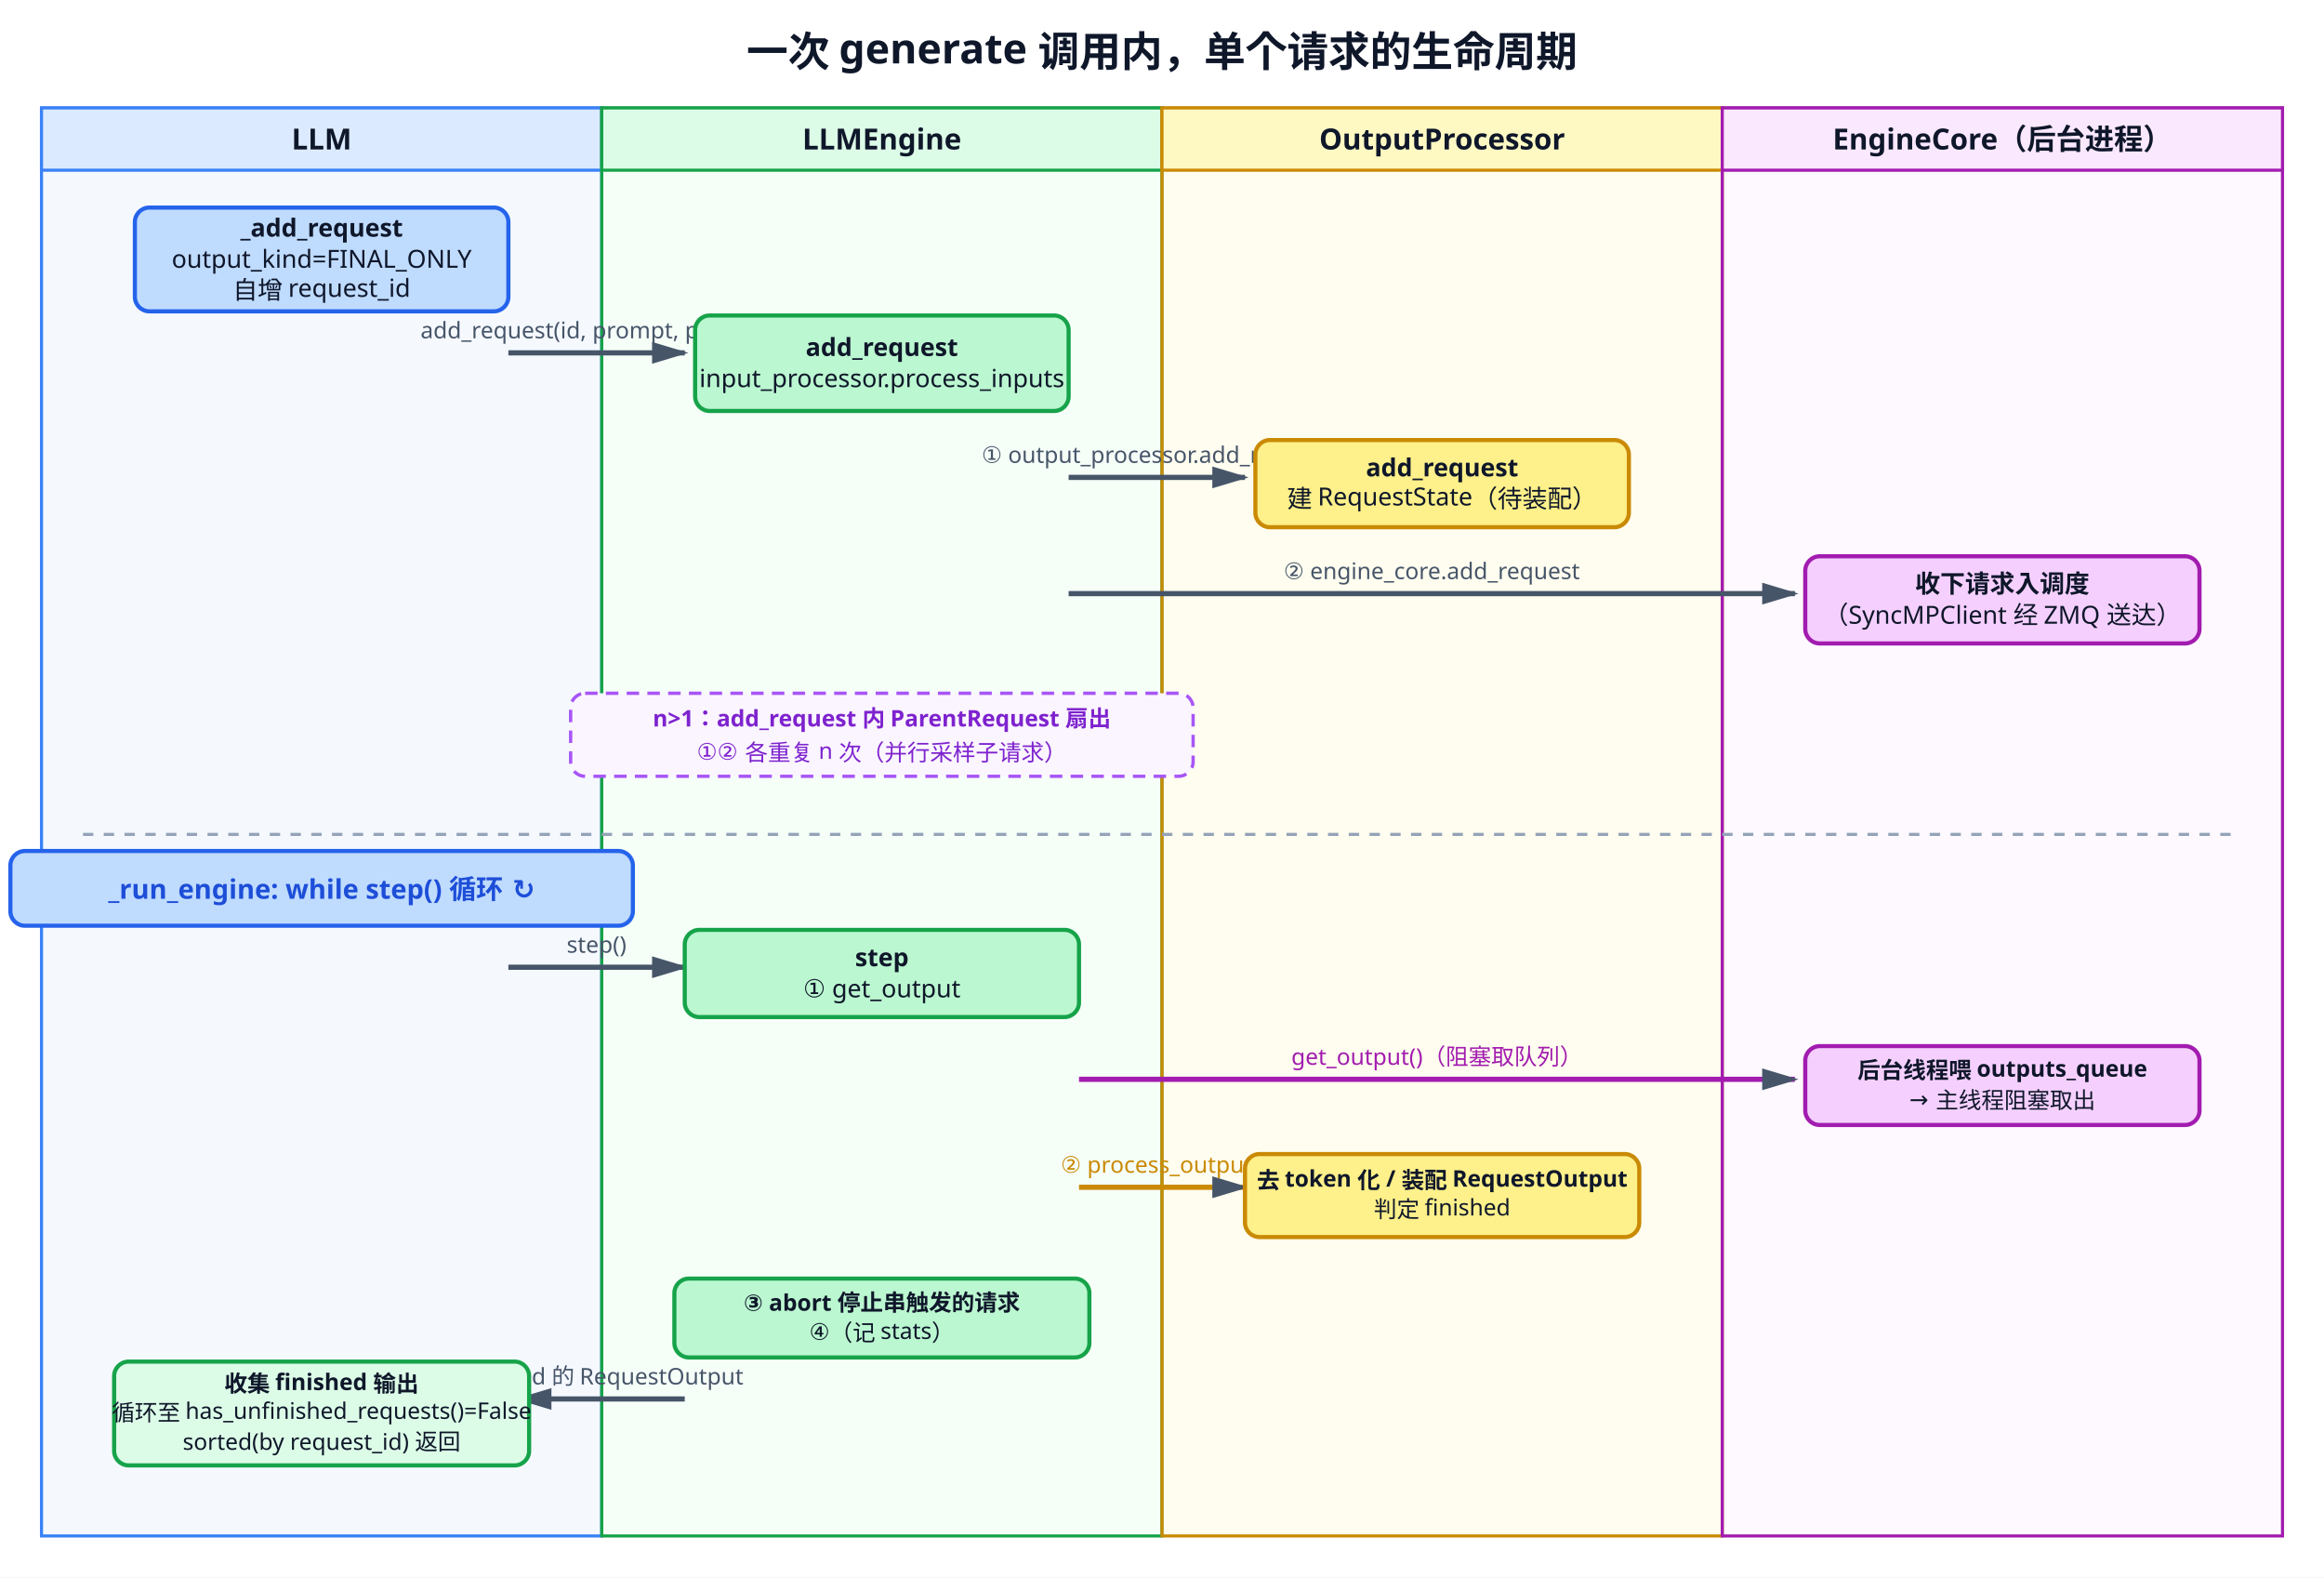
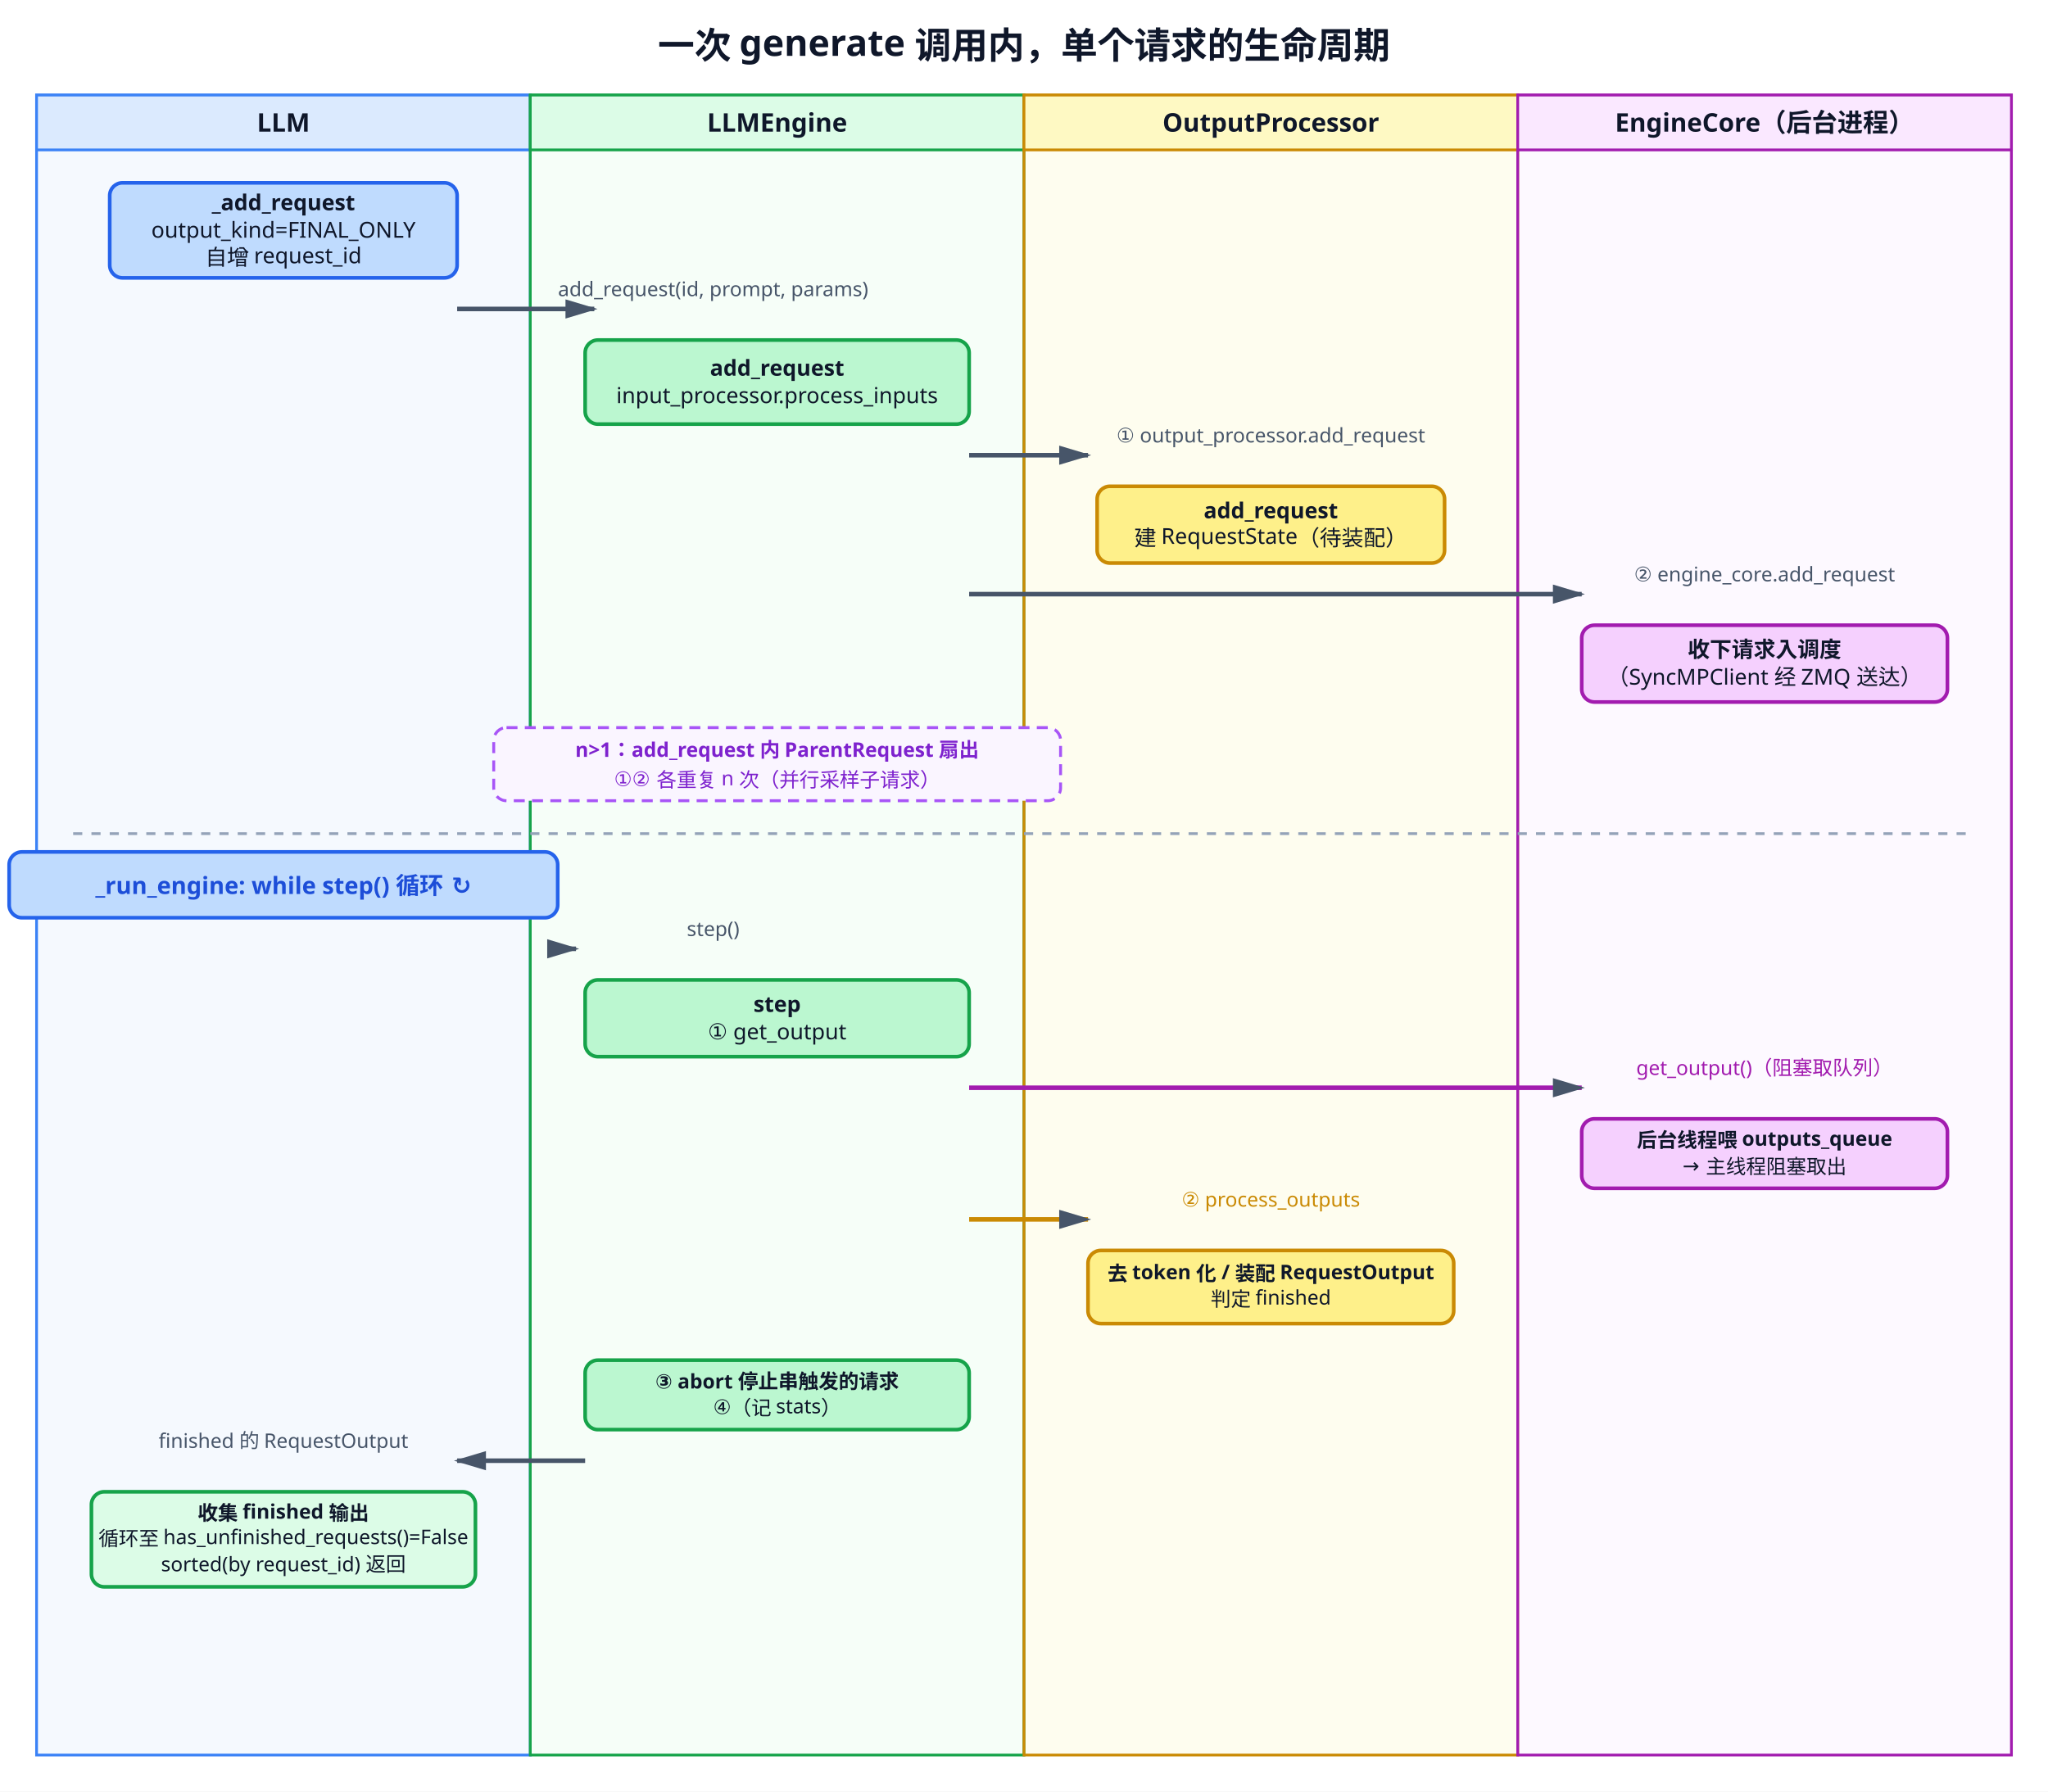
- <svg xmlns="http://www.w3.org/2000/svg" viewBox="0 0 1120 760" font-family="sans-serif">
+ <svg xmlns="http://www.w3.org/2000/svg" viewBox="0 0 1120 980" font-family="sans-serif">
  <defs>
    <marker id="ar" viewBox="0 0 10 6" refX="9" refY="3" markerWidth="7" markerHeight="5" orient="auto">
      <path d="M0,0 L10,3 L0,6 Z" fill="#475569" />
    </marker>
    <marker id="ard" viewBox="0 0 10 6" refX="9" refY="3" markerWidth="7" markerHeight="5" orient="auto">
      <path d="M0,0 L10,3 L0,6 Z" fill="#a855f7" />
    </marker>
  </defs>
-   <rect width="1120" height="760" fill="white" />
+   <rect width="1120" height="980" fill="white" />
  <text x="560" y="32" text-anchor="middle" font-size="20" font-weight="bold" fill="#0f172a">一次 generate 调用内，单个请求的生命周期</text>
-   <rect x="20.0" y="52" width="270.0" height="688" fill="#dbeafe" fill-opacity="0.25" stroke="#3b82f6" stroke-width="1.5" />
+   <rect x="20.0" y="52" width="270.0" height="908" fill="#dbeafe" fill-opacity="0.25" stroke="#3b82f6" stroke-width="1.5" />
  <rect x="20.0" y="52" width="270.0" height="30" fill="#dbeafe" stroke="#3b82f6" stroke-width="1.5" />
  <text x="155.0" y="72" text-anchor="middle" font-size="14" font-weight="bold" fill="#0f172a">LLM</text>
-   <rect x="290.0" y="52" width="270.0" height="688" fill="#dcfce7" fill-opacity="0.25" stroke="#16a34a" stroke-width="1.5" />
+   <rect x="290.0" y="52" width="270.0" height="908" fill="#dcfce7" fill-opacity="0.25" stroke="#16a34a" stroke-width="1.5" />
  <rect x="290.0" y="52" width="270.0" height="30" fill="#dcfce7" stroke="#16a34a" stroke-width="1.5" />
  <text x="425.0" y="72" text-anchor="middle" font-size="14" font-weight="bold" fill="#0f172a">LLMEngine</text>
-   <rect x="560.0" y="52" width="270.0" height="688" fill="#fef9c3" fill-opacity="0.25" stroke="#ca8a04" stroke-width="1.5" />
+   <rect x="560.0" y="52" width="270.0" height="908" fill="#fef9c3" fill-opacity="0.25" stroke="#ca8a04" stroke-width="1.5" />
  <rect x="560.0" y="52" width="270.0" height="30" fill="#fef9c3" stroke="#ca8a04" stroke-width="1.5" />
  <text x="695.0" y="72" text-anchor="middle" font-size="14" font-weight="bold" fill="#0f172a">OutputProcessor</text>
-   <rect x="830.0" y="52" width="270.0" height="688" fill="#fae8ff" fill-opacity="0.25" stroke="#a21caf" stroke-width="1.5" />
+   <rect x="830.0" y="52" width="270.0" height="908" fill="#fae8ff" fill-opacity="0.25" stroke="#a21caf" stroke-width="1.5" />
  <rect x="830.0" y="52" width="270.0" height="30" fill="#fae8ff" stroke="#a21caf" stroke-width="1.5" />
  <text x="965.0" y="72" text-anchor="middle" font-size="14" font-weight="bold" fill="#0f172a">EngineCore（后台进程）</text>
-   <rect x="65.0" y="100" width="180" height="50" rx="7" fill="#bfdbfe" stroke="#2563eb" stroke-width="2" />
-   <text x="155.0" y="114.0" text-anchor="middle" font-size="12" font-weight="bold" fill="#0f172a">_add_request</text>
-   <text x="155.0" y="129.0" text-anchor="middle" font-size="12" font-weight="normal" fill="#0f172a">output_kind=FINAL_ONLY</text>
-   <text x="155.0" y="144.0" text-anchor="middle" font-size="12" font-weight="normal" fill="#0f172a">自增 request_id</text>
-   <line x1="245.0" y1="170" x2="330.0" y2="170" stroke="#475569" stroke-width="2.5" marker-end="url(#ar)" />
-   <text x="287.5" y="163" text-anchor="middle" font-size="11" fill="#475569">add_request(id, prompt, params)</text>
-   <rect x="335.0" y="152" width="180" height="46" rx="7" fill="#bbf7d0" stroke="#16a34a" stroke-width="2" />
-   <text x="425.0" y="171.5" text-anchor="middle" font-size="12" font-weight="bold" fill="#0f172a">add_request</text>
-   <text x="425.0" y="186.5" text-anchor="middle" font-size="12" font-weight="normal" fill="#0f172a">input_processor.process_inputs</text>
-   <line x1="515.0" y1="230" x2="600.0" y2="230" stroke="#475569" stroke-width="2.5" marker-end="url(#ar)" />
-   <text x="557.5" y="223" text-anchor="middle" font-size="11" fill="#475569">① output_processor.add_request</text>
-   <rect x="605.0" y="212" width="180" height="42" rx="7" fill="#fef08a" stroke="#ca8a04" stroke-width="2" />
-   <text x="695.0" y="229.5" text-anchor="middle" font-size="12" font-weight="bold" fill="#0f172a">add_request</text>
-   <text x="695.0" y="244.5" text-anchor="middle" font-size="12" font-weight="normal" fill="#0f172a">建 RequestState（待装配）</text>
-   <line x1="515.0" y1="286" x2="865.0" y2="286" stroke="#475569" stroke-width="2.5" marker-end="url(#ar)" />
-   <text x="690.0" y="279" text-anchor="middle" font-size="11" fill="#475569">② engine_core.add_request</text>
-   <rect x="870.0" y="268" width="190" height="42" rx="7" fill="#f5d0fe" stroke="#a21caf" stroke-width="2" />
-   <text x="965.0" y="285.5" text-anchor="middle" font-size="12" font-weight="bold" fill="#0f172a">收下请求入调度</text>
-   <text x="965.0" y="300.5" text-anchor="middle" font-size="12" font-weight="normal" fill="#0f172a">（SyncMPClient 经 ZMQ 送达）</text>
-   <rect x="275.0" y="334" width="300" height="40" rx="7" fill="#faf5ff" stroke="#a855f7" stroke-width="1.6" stroke-dasharray="6 4" />
-   <text x="425.0" y="350" text-anchor="middle" font-size="11" font-weight="bold" fill="#7e22ce">n&gt;1：add_request 内 ParentRequest 扇出</text>
-   <text x="425.0" y="366" text-anchor="middle" font-size="11" fill="#7e22ce">①② 各重复 n 次（并行采样子请求）</text>
-   <line x1="40" y1="402" x2="1080" y2="402" stroke="#94a3b8" stroke-width="1.5" stroke-dasharray="5 5" />
-   <rect x="5.0" y="410" width="300" height="36" rx="7" fill="#bfdbfe" stroke="#2563eb" stroke-width="2" />
-   <text x="155.0" y="433" text-anchor="middle" font-size="13" font-weight="bold" fill="#1d4ed8">_run_engine: while step()  循环 ↻</text>
-   <line x1="245.0" y1="466" x2="330.0" y2="466" stroke="#475569" stroke-width="2.5" marker-end="url(#ar)" />
-   <text x="287.5" y="459" text-anchor="middle" font-size="11" fill="#475569">step()</text>
-   <rect x="330.0" y="448" width="190" height="42" rx="7" fill="#bbf7d0" stroke="#16a34a" stroke-width="2" />
-   <text x="425.0" y="465.5" text-anchor="middle" font-size="12" font-weight="bold" fill="#0f172a">step</text>
-   <text x="425.0" y="480.5" text-anchor="middle" font-size="12" font-weight="normal" fill="#0f172a">① get_output</text>
-   <line x1="520.0" y1="520" x2="865.0" y2="520" stroke="#a21caf" stroke-width="2.5" marker-end="url(#ar)" />
-   <text x="692.5" y="513" text-anchor="middle" font-size="11" fill="#a21caf">get_output()（阻塞取队列）</text>
-   <rect x="870.0" y="504" width="190" height="38" rx="7" fill="#f5d0fe" stroke="#a21caf" stroke-width="2" />
-   <text x="965.0" y="519.5" text-anchor="middle" font-size="11" font-weight="bold" fill="#0f172a">后台线程喂 outputs_queue</text>
-   <text x="965.0" y="533.5" text-anchor="middle" font-size="11" font-weight="normal" fill="#0f172a">→ 主线程阻塞取出</text>
-   <line x1="520.0" y1="572" x2="600.0" y2="572" stroke="#ca8a04" stroke-width="2.5" marker-end="url(#ar)" />
-   <text x="560.0" y="565" text-anchor="middle" font-size="11" fill="#ca8a04">② process_outputs</text>
-   <rect x="600.0" y="556" width="190" height="40" rx="7" fill="#fef08a" stroke="#ca8a04" stroke-width="2" />
-   <text x="695.0" y="572.5" text-anchor="middle" font-size="11" font-weight="bold" fill="#0f172a">去 token 化 / 装配 RequestOutput</text>
-   <text x="695.0" y="586.5" text-anchor="middle" font-size="11" font-weight="normal" fill="#0f172a">判定 finished</text>
-   <rect x="325.0" y="616" width="200" height="38" rx="7" fill="#bbf7d0" stroke="#16a34a" stroke-width="2" />
-   <text x="425.0" y="631.5" text-anchor="middle" font-size="11" font-weight="bold" fill="#0f172a">③ abort 停止串触发的请求</text>
-   <text x="425.0" y="645.5" text-anchor="middle" font-size="11" font-weight="normal" fill="#0f172a">④（记 stats）</text>
-   <line x1="330.0" y1="674" x2="250.0" y2="674" stroke="#475569" stroke-width="2.5" marker-end="url(#ar)" />
-   <text x="290.0" y="667" text-anchor="middle" font-size="11" fill="#475569">finished 的 RequestOutput</text>
-   <rect x="55.0" y="656" width="200" height="50" rx="7" fill="#dcfce7" stroke="#16a34a" stroke-width="2" />
-   <text x="155.0" y="670.5" text-anchor="middle" font-size="11" font-weight="bold" fill="#0f172a">收集 finished 输出</text>
-   <text x="155.0" y="684.5" text-anchor="middle" font-size="11" font-weight="normal" fill="#0f172a">循环至 has_unfinished_requests()=False</text>
-   <text x="155.0" y="698.5" text-anchor="middle" font-size="11" font-weight="normal" fill="#0f172a">sorted(by request_id) 返回</text>
+   <rect x="60.0" y="100" width="190" height="52" rx="7" fill="#bfdbfe" stroke="#2563eb" stroke-width="2" />
+   <text x="155.0" y="115.0" text-anchor="middle" font-size="12" font-weight="bold" fill="#0f172a">_add_request</text>
+   <text x="155.0" y="130.0" text-anchor="middle" font-size="12" font-weight="normal" fill="#0f172a">output_kind=FINAL_ONLY</text>
+   <text x="155.0" y="145.0" text-anchor="middle" font-size="12" font-weight="normal" fill="#0f172a">自增 request_id</text>
+   <line x1="250.0" y1="169" x2="325.0" y2="169" stroke="#475569" stroke-width="2.5" marker-end="url(#ar)" />
+   <text x="390" y="162" text-anchor="middle" font-size="11" fill="#475569">add_request(id, prompt, params)</text>
+   <rect x="320.0" y="186" width="210" height="46" rx="7" fill="#bbf7d0" stroke="#16a34a" stroke-width="2" />
+   <text x="425.0" y="205.5" text-anchor="middle" font-size="12" font-weight="bold" fill="#0f172a">add_request</text>
+   <text x="425.0" y="220.5" text-anchor="middle" font-size="12" font-weight="normal" fill="#0f172a">input_processor.process_inputs</text>
+   <line x1="530.0" y1="249" x2="595.0" y2="249" stroke="#475569" stroke-width="2.5" marker-end="url(#ar)" />
+   <text x="695" y="242" text-anchor="middle" font-size="11" fill="#475569">① output_processor.add_request</text>
+   <rect x="600.0" y="266" width="190" height="42" rx="7" fill="#fef08a" stroke="#ca8a04" stroke-width="2" />
+   <text x="695.0" y="283.5" text-anchor="middle" font-size="12" font-weight="bold" fill="#0f172a">add_request</text>
+   <text x="695.0" y="298.5" text-anchor="middle" font-size="12" font-weight="normal" fill="#0f172a">建 RequestState（待装配）</text>
+   <line x1="530.0" y1="325" x2="865.0" y2="325" stroke="#475569" stroke-width="2.5" marker-end="url(#ar)" />
+   <text x="965" y="318" text-anchor="middle" font-size="11" fill="#475569">② engine_core.add_request</text>
+   <rect x="865.0" y="342" width="200" height="42" rx="7" fill="#f5d0fe" stroke="#a21caf" stroke-width="2" />
+   <text x="965.0" y="359.5" text-anchor="middle" font-size="12" font-weight="bold" fill="#0f172a">收下请求入调度</text>
+   <text x="965.0" y="374.5" text-anchor="middle" font-size="12" font-weight="normal" fill="#0f172a">（SyncMPClient 经 ZMQ 送达）</text>
+   <rect x="270.0" y="398" width="310" height="40" rx="7" fill="#faf5ff" stroke="#a855f7" stroke-width="1.6" stroke-dasharray="6 4" />
+   <text x="425.0" y="414" text-anchor="middle" font-size="11" font-weight="bold" fill="#7e22ce">n&gt;1：add_request 内 ParentRequest 扇出</text>
+   <text x="425.0" y="430" text-anchor="middle" font-size="11" fill="#7e22ce">①② 各重复 n 次（并行采样子请求）</text>
+   <line x1="40" y1="456" x2="1080" y2="456" stroke="#94a3b8" stroke-width="1.5" stroke-dasharray="5 5" />
+   <rect x="5.0" y="466" width="300" height="36" rx="7" fill="#bfdbfe" stroke="#2563eb" stroke-width="2" />
+   <text x="155.0" y="489" text-anchor="middle" font-size="13" font-weight="bold" fill="#1d4ed8">_run_engine: while step()  循环 ↻</text>
+   <line x1="305.0" y1="519" x2="315.0" y2="519" stroke="#475569" stroke-width="2.5" marker-end="url(#ar)" />
+   <text x="390" y="512" text-anchor="middle" font-size="11" fill="#475569">step()</text>
+   <rect x="320.0" y="536" width="210" height="42" rx="7" fill="#bbf7d0" stroke="#16a34a" stroke-width="2" />
+   <text x="425.0" y="553.5" text-anchor="middle" font-size="12" font-weight="bold" fill="#0f172a">step</text>
+   <text x="425.0" y="568.5" text-anchor="middle" font-size="12" font-weight="normal" fill="#0f172a">① get_output</text>
+   <line x1="530.0" y1="595" x2="865.0" y2="595" stroke="#a21caf" stroke-width="2.5" marker-end="url(#ar)" />
+   <text x="965" y="588" text-anchor="middle" font-size="11" fill="#a21caf">get_output()（阻塞取队列）</text>
+   <rect x="865.0" y="612" width="200" height="38" rx="7" fill="#f5d0fe" stroke="#a21caf" stroke-width="2" />
+   <text x="965.0" y="627.5" text-anchor="middle" font-size="11" font-weight="bold" fill="#0f172a">后台线程喂 outputs_queue</text>
+   <text x="965.0" y="641.5" text-anchor="middle" font-size="11" font-weight="normal" fill="#0f172a">→ 主线程阻塞取出</text>
+   <line x1="530.0" y1="667" x2="595.0" y2="667" stroke="#ca8a04" stroke-width="2.5" marker-end="url(#ar)" />
+   <text x="695" y="660" text-anchor="middle" font-size="11" fill="#ca8a04">② process_outputs</text>
+   <rect x="595.0" y="684" width="200" height="40" rx="7" fill="#fef08a" stroke="#ca8a04" stroke-width="2" />
+   <text x="695.0" y="700.5" text-anchor="middle" font-size="11" font-weight="bold" fill="#0f172a">去 token 化 / 装配 RequestOutput</text>
+   <text x="695.0" y="714.5" text-anchor="middle" font-size="11" font-weight="normal" fill="#0f172a">判定 finished</text>
+   <rect x="320.0" y="744" width="210" height="38" rx="7" fill="#bbf7d0" stroke="#16a34a" stroke-width="2" />
+   <text x="425.0" y="759.5" text-anchor="middle" font-size="11" font-weight="bold" fill="#0f172a">③ abort 停止串触发的请求</text>
+   <text x="425.0" y="773.5" text-anchor="middle" font-size="11" font-weight="normal" fill="#0f172a">④（记 stats）</text>
+   <line x1="320.0" y1="799" x2="250.0" y2="799" stroke="#475569" stroke-width="2.5" marker-end="url(#ar)" />
+   <text x="155.0" y="792" text-anchor="middle" font-size="11" fill="#475569">finished 的 RequestOutput</text>
+   <rect x="50.0" y="816" width="210" height="52" rx="7" fill="#dcfce7" stroke="#16a34a" stroke-width="2" />
+   <text x="155.0" y="831.5" text-anchor="middle" font-size="11" font-weight="bold" fill="#0f172a">收集 finished 输出</text>
+   <text x="155.0" y="845.5" text-anchor="middle" font-size="11" font-weight="normal" fill="#0f172a">循环至 has_unfinished_requests()=False</text>
+   <text x="155.0" y="859.5" text-anchor="middle" font-size="11" font-weight="normal" fill="#0f172a">sorted(by request_id) 返回</text>
</svg>
